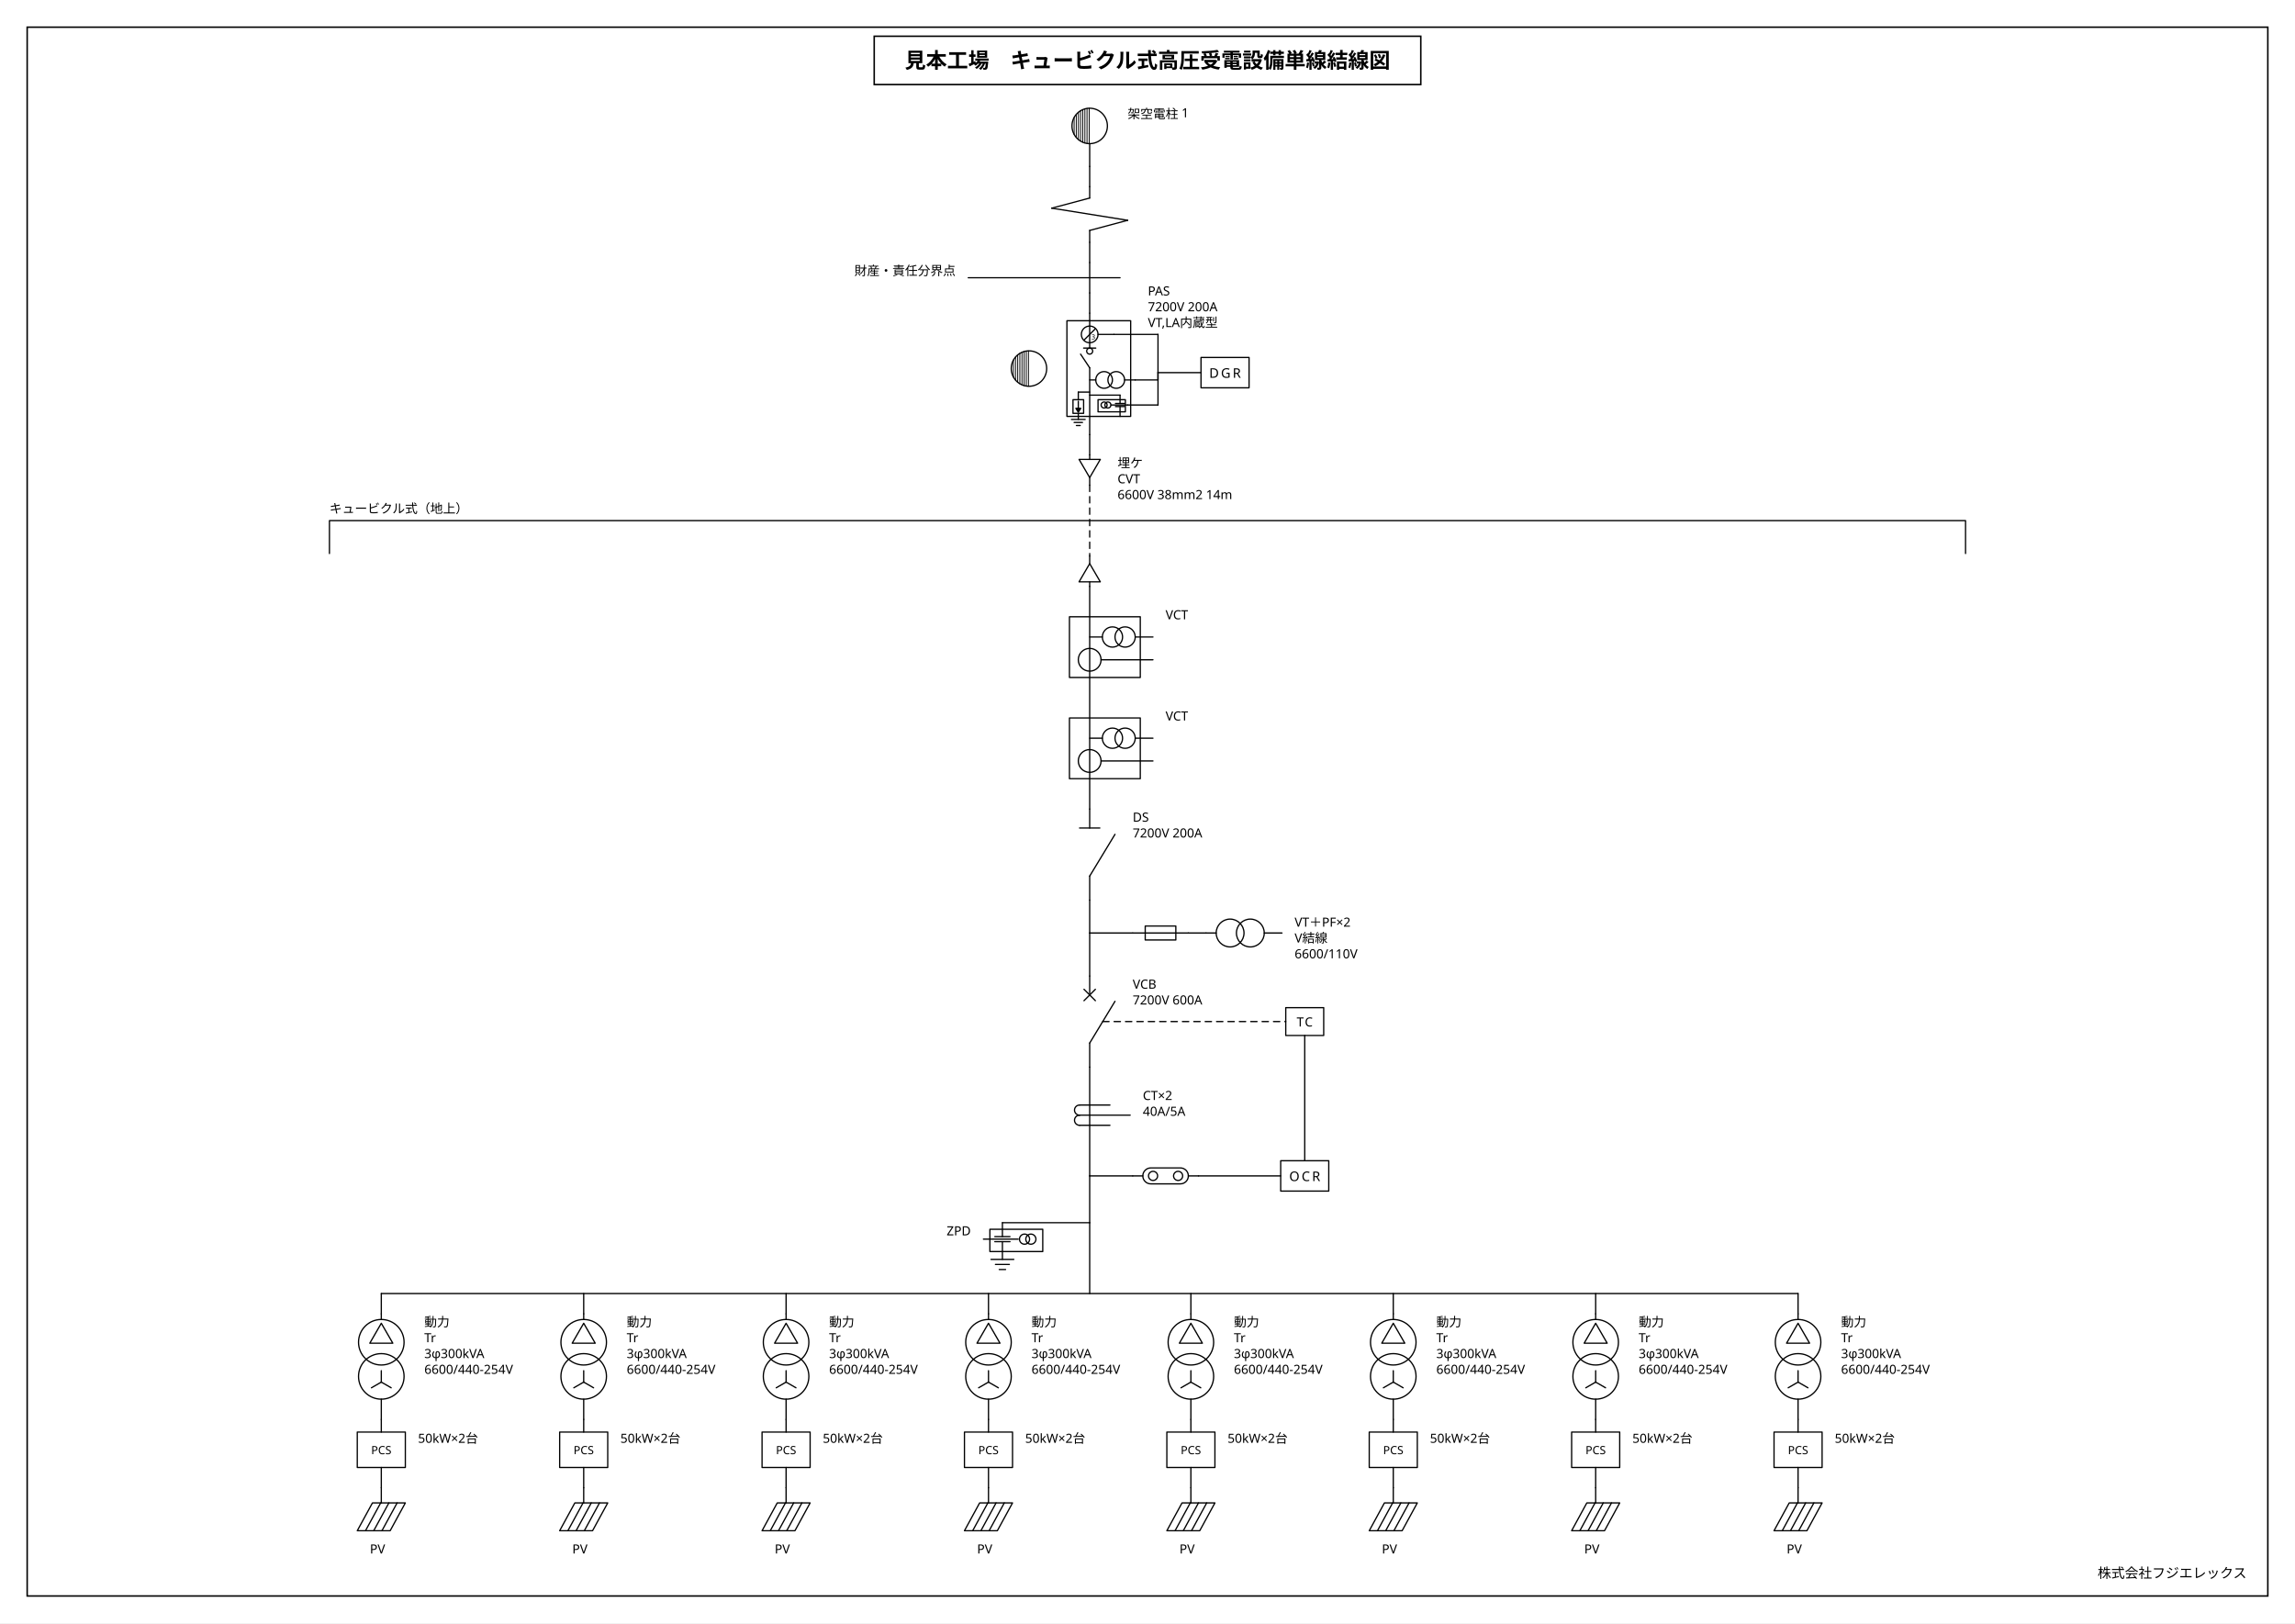
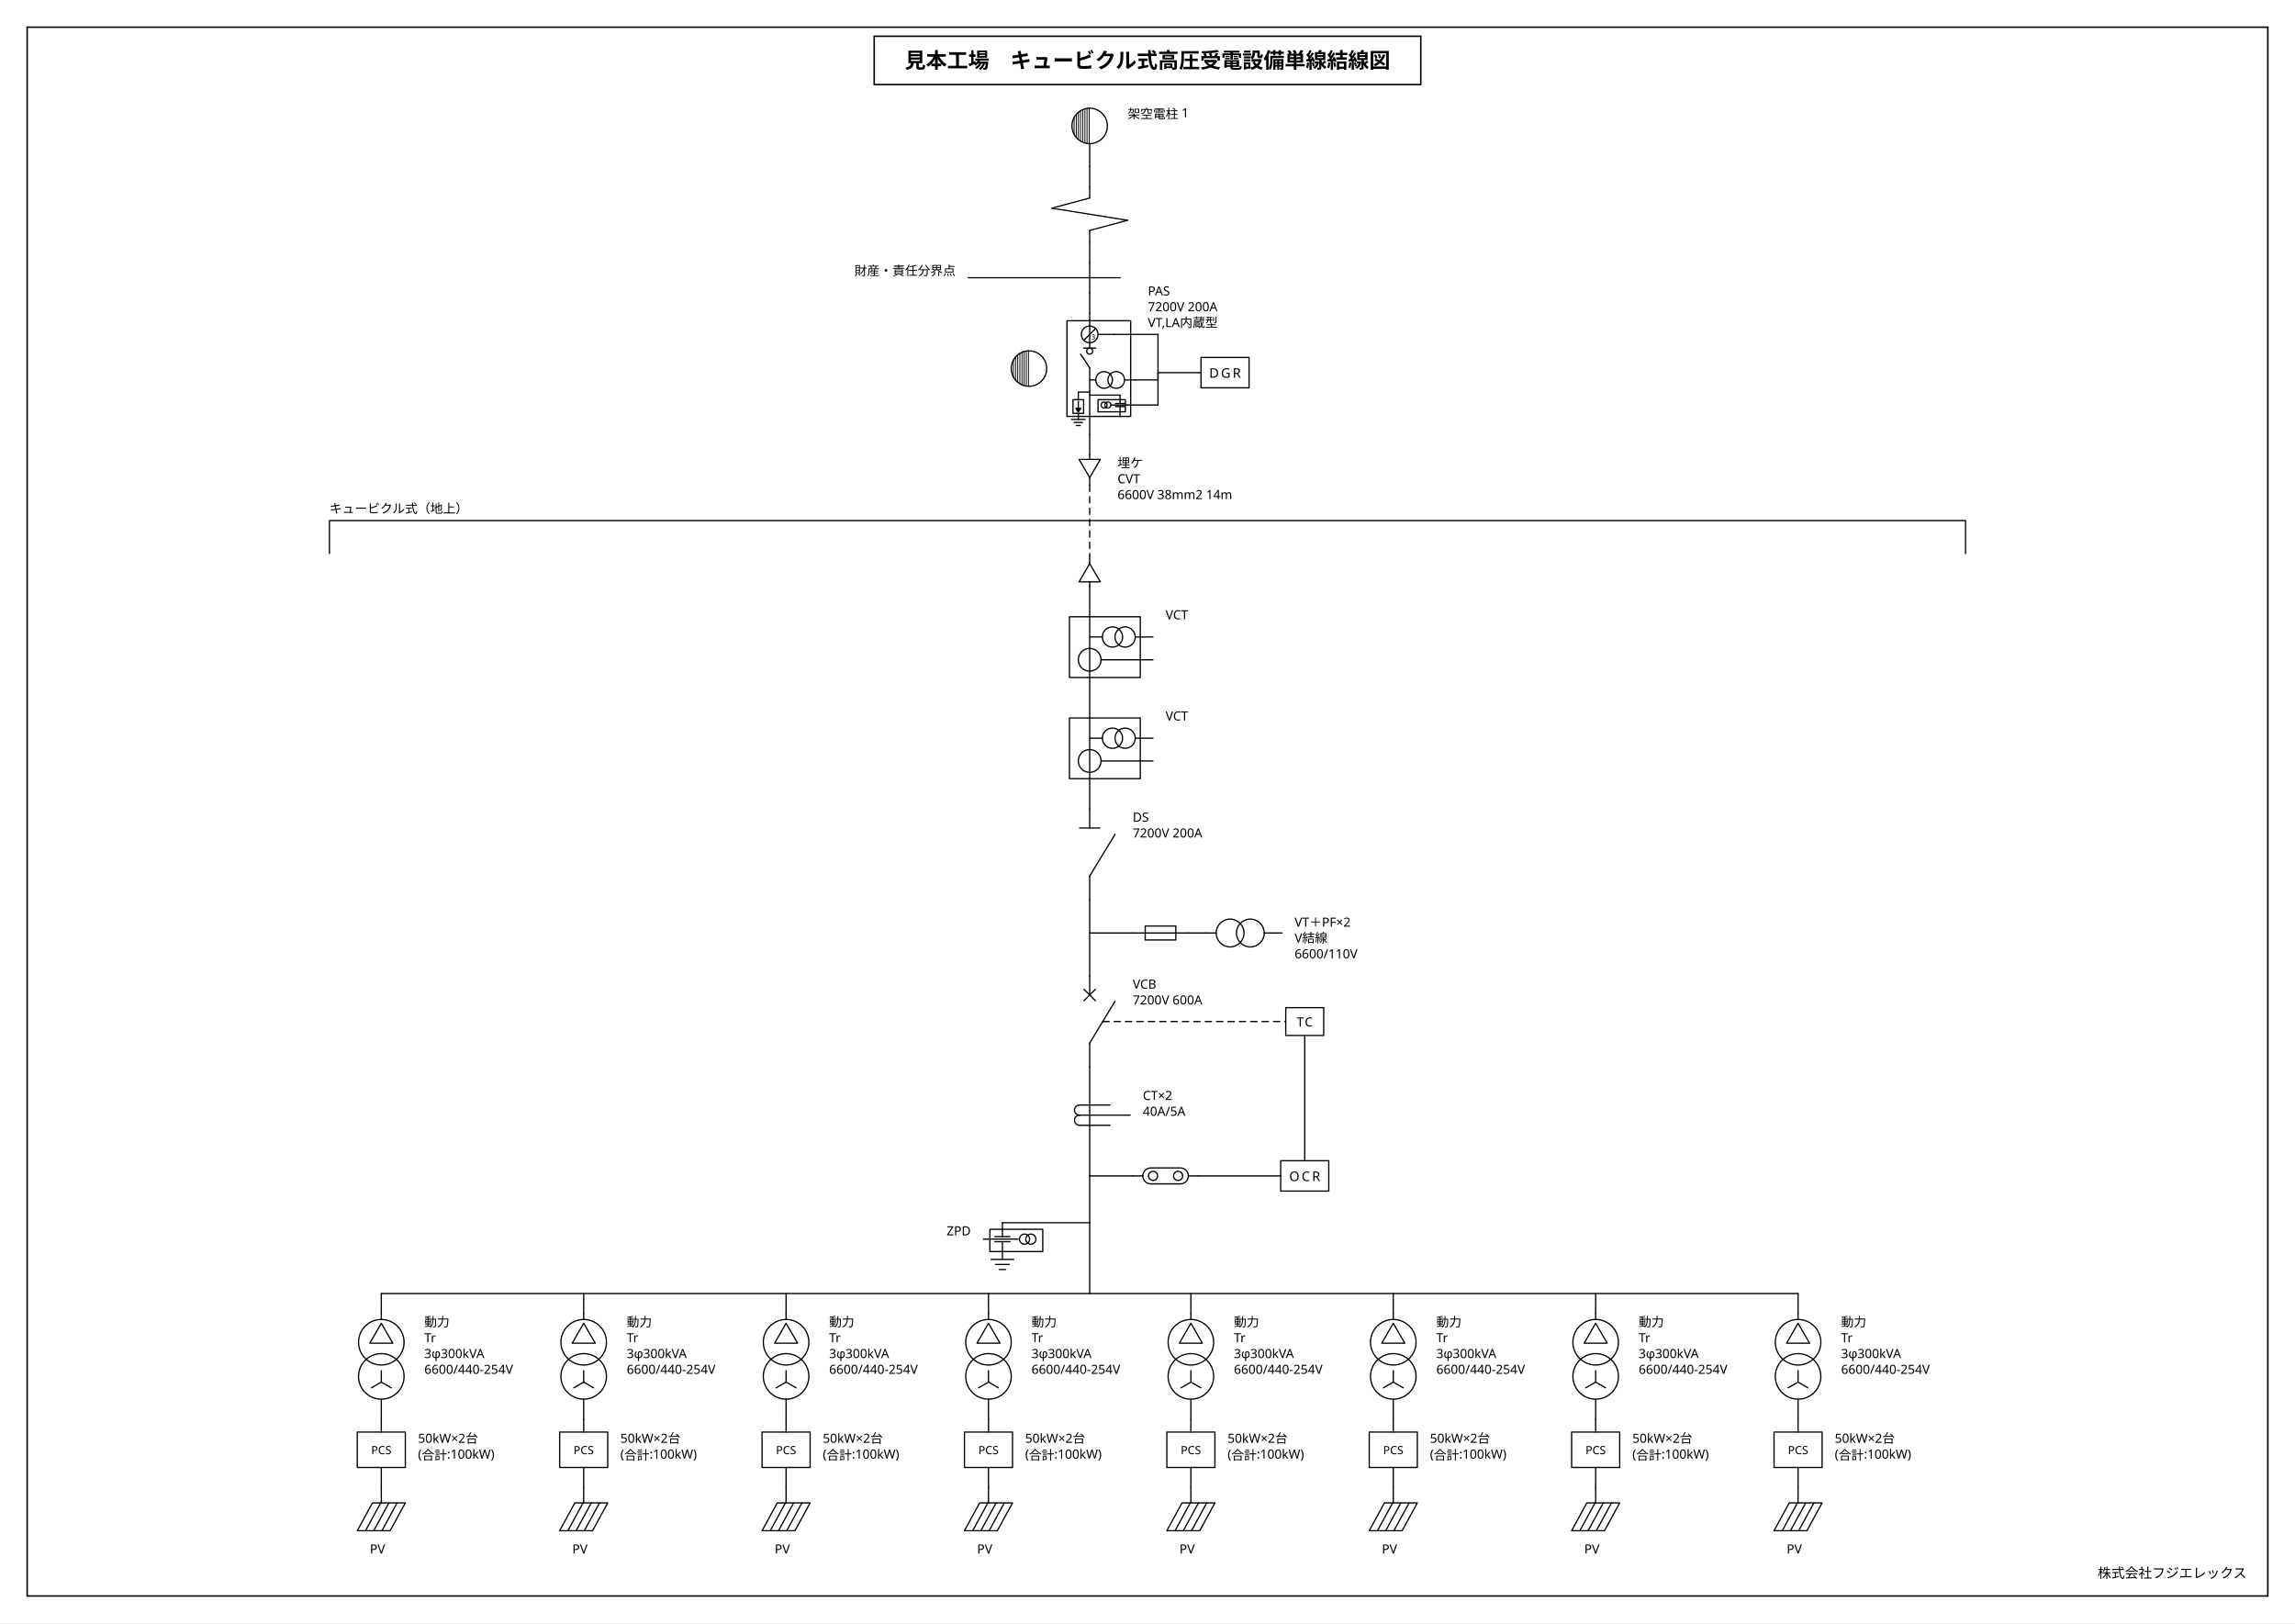
<svg xmlns="http://www.w3.org/2000/svg" viewBox="0 0 1520 1075" width="1520" height="1075">
  <rect x="0" y="0" width="1520" height="1075" fill="#fff" />
  <g stroke="#000" fill="none">
    <rect x="18" y="18" width="1484" height="1039" stroke-width="1" />
    <rect x="579" y="24" width="362" height="32" stroke-width="1" />
  </g>
  <text x="760" y="45" font-size="14" font-weight="700" text-anchor="middle" font-family="IPAGothic, 'IPAゴシック', 'Noto Sans JP', 'Hiragino Kaku Gothic ProN', 'Yu Gothic', sans-serif" fill="#000">見本工場　キュービクル式高圧受電設備単線結線図</text>
  <text x="1488" y="1045" font-size="9" text-anchor="end" font-family="IPAGothic, 'IPAゴシック', 'Noto Sans JP', 'Hiragino Kaku Gothic ProN', 'Yu Gothic', sans-serif" fill="#000">株式会社フジエレックス</text>
  <g transform="translate(721.71 70) scale(0.8378)">
    <g stroke="#000" fill="none" stroke-linecap="round" stroke-linejoin="round" color="#000">
      <path d="M -601 328 L 692.4 328 M -601 328 L -601 354 M 692.4 328 L 692.4 354" fill="none" stroke-width="1" />
      <text x="-601" y="322" font-size="10" font-family="IPAGothic, 'IPAゴシック', 'Noto Sans JP', 'Hiragino Kaku Gothic ProN', 'Yu Gothic', sans-serif" fill="currentColor" stroke="none">キュービクル式（地上）</text>
      <line x1="0" y1="48" x2="0" y2="64" stroke-width="1" />
      <line x1="0" y1="108" x2="0" y2="124" stroke-width="1" />
      <line x1="0" y1="148" x2="0" y2="164" stroke-width="1" />
      <line x1="0" y1="226.4" x2="-9" y2="226.4" stroke-width="1" />
      <line x1="0" y1="228.8" x2="24" y2="228.8" stroke-width="1" />
      <line x1="19.2" y1="180.8" x2="54" y2="180.8" stroke-width="1" />
      <line x1="54" y1="180.8" x2="54" y2="211" stroke-width="1" />
      <line x1="36" y1="216.8" x2="54" y2="216.8" stroke-width="1" />
      <line x1="54" y1="216.8" x2="54" y2="211" stroke-width="1" />
      <line x1="30" y1="236.6" x2="54" y2="236.6" stroke-width="1" />
      <line x1="54" y1="236.6" x2="54" y2="211" stroke-width="1" />
      <line x1="54" y1="211" x2="88" y2="211" stroke-width="1" />
      <line x1="0" y1="260" x2="0" y2="276" stroke-width="1" />
      <line x1="0" y1="300" x2="0" y2="356" stroke-width="1" stroke-dasharray="5 4" />
      <line x1="0" y1="628" x2="0" y2="654" stroke-width="1" />
      <line x1="0" y1="654" x2="34" y2="654" stroke-width="1" />
      <line x1="78" y1="654" x2="92" y2="654" stroke-width="1" />
      <line x1="0" y1="654" x2="0" y2="688" stroke-width="1" />
      <line x1="0" y1="846" x2="34" y2="846" stroke-width="1" />
      <line x1="86" y1="846" x2="151" y2="846" stroke-width="1" />
      <line x1="10.303" y1="724" x2="155" y2="724" stroke-width="1" stroke-dasharray="5 4" />
      <line x1="170" y1="735" x2="170" y2="834" stroke-width="1" />
      <line x1="0" y1="846" x2="0" y2="883" stroke-width="1" />
      <line x1="0" y1="883" x2="-69" y2="883" stroke-width="1" />
      <line x1="0" y1="883" x2="0" y2="939" stroke-width="1" />
      <line x1="-560" y1="939" x2="560" y2="939" stroke-width="1" />
      <line x1="-560" y1="939" x2="-560" y2="955" stroke-width="1" />
      <line x1="-400" y1="939" x2="-400" y2="955" stroke-width="1" />
      <line x1="-240" y1="939" x2="-240" y2="955" stroke-width="1" />
      <line x1="-80" y1="939" x2="-80" y2="955" stroke-width="1" />
      <line x1="80" y1="939" x2="80" y2="955" stroke-width="1" />
      <line x1="240" y1="939" x2="240" y2="955" stroke-width="1" />
      <line x1="400" y1="939" x2="400" y2="955" stroke-width="1" />
      <line x1="560" y1="939" x2="560" y2="955" stroke-width="1" />
      <line x1="-560" y1="1022.5" x2="-560" y2="1038.5" stroke-width="1" />
      <line x1="-560" y1="1076.5" x2="-560" y2="1092.5" stroke-width="1" />
      <line x1="-400" y1="1022.5" x2="-400" y2="1038.5" stroke-width="1" />
      <line x1="-400" y1="1076.5" x2="-400" y2="1092.5" stroke-width="1" />
      <line x1="-240" y1="1022.5" x2="-240" y2="1038.5" stroke-width="1" />
      <line x1="-240" y1="1076.5" x2="-240" y2="1092.5" stroke-width="1" />
      <line x1="-80" y1="1022.5" x2="-80" y2="1038.5" stroke-width="1" />
      <line x1="-80" y1="1076.5" x2="-80" y2="1092.5" stroke-width="1" />
      <line x1="80" y1="1022.5" x2="80" y2="1038.5" stroke-width="1" />
      <line x1="80" y1="1076.5" x2="80" y2="1092.5" stroke-width="1" />
      <line x1="240" y1="1022.5" x2="240" y2="1038.5" stroke-width="1" />
      <line x1="240" y1="1076.5" x2="240" y2="1092.5" stroke-width="1" />
      <line x1="400" y1="1022.5" x2="400" y2="1038.5" stroke-width="1" />
      <line x1="400" y1="1076.5" x2="400" y2="1092.5" stroke-width="1" />
      <line x1="560" y1="1022.5" x2="560" y2="1038.5" stroke-width="1" />
      <line x1="560" y1="1076.5" x2="560" y2="1092.5" stroke-width="1" />
      <line x1="0" y1="556" x2="0" y2="380" stroke-width="1" />
      <line x1="0" y1="846" x2="0" y2="760" stroke-width="1" />
      <g transform="translate(-16 0)">
        <circle cx="16" cy="16" r="14" fill="none" stroke-width="1" />
        <line x1="3.7" y1="9.313" x2="3.7" y2="22.687" stroke-width="0.7" />
        <line x1="5.4" y1="6.855" x2="5.4" y2="25.145" stroke-width="0.7" />
        <line x1="7.1" y1="5.193" x2="7.1" y2="26.807" stroke-width="0.7" />
        <line x1="8.8" y1="3.993" x2="8.8" y2="28.007" stroke-width="0.7" />
        <line x1="10.5" y1="3.126" x2="10.5" y2="28.874" stroke-width="0.7" />
        <line x1="12.2" y1="2.526" x2="12.2" y2="29.474" stroke-width="0.7" />
        <line x1="13.9" y1="2.158" x2="13.9" y2="29.842" stroke-width="0.7" />
        <line x1="15.6" y1="2.006" x2="15.6" y2="29.994" stroke-width="0.7" />
        <line x1="16" y1="30" x2="16" y2="48" stroke-width="1" />
      </g>
      <text x="30" y="10" font-size="10" text-anchor="start" font-family="IPAGothic, 'IPAゴシック', 'Noto Sans JP', 'Hiragino Kaku Gothic ProN', 'Yu Gothic', sans-serif" fill="currentColor" stroke="none">
        <tspan x="30" dy="0">架空電柱 1</tspan>
      </text>
      <g transform="translate(-30 64)">
        <line x1="30" y1="0" x2="30" y2="9" stroke-width="1" />
        <line x1="30" y1="9" x2="0" y2="17" stroke-width="1" />
        <line x1="0" y1="17" x2="60" y2="26.6" stroke-width="1" />
        <line x1="60" y1="26.6" x2="30" y2="34.6" stroke-width="1" />
        <line x1="30" y1="34.6" x2="30" y2="44" stroke-width="1" />
      </g>
      <g transform="translate(-96 124)">
        <line x1="96" y1="0" x2="96" y2="24" stroke-width="1" />
        <line x1="0" y1="12" x2="120" y2="12" stroke-width="1" />
      </g>
      <text x="-106" y="134" font-size="10" text-anchor="end" font-family="IPAGothic, 'IPAゴシック', 'Noto Sans JP', 'Hiragino Kaku Gothic ProN', 'Yu Gothic', sans-serif" fill="currentColor" stroke="none">
        <tspan x="-106" dy="0">財産・責任分界点</tspan>
      </text>
      <g transform="translate(-21.6 164)">
        <line x1="21.6" y1="0" x2="21.6" y2="6" stroke-width="1" />
        <rect x="3.6" y="6" width="50.4" height="75.6" fill="none" stroke-width="1" />
        <line x1="21.6" y1="6" x2="21.6" y2="27.6" stroke-width="1" />
        <line x1="16.8" y1="27.6" x2="26.4" y2="27.6" stroke-width="1" />
        <circle cx="21.6" cy="30" r="2.4" fill="none" stroke-width="1" />
        <line x1="21.6" y1="43.2" x2="14.4" y2="32.4" stroke-width="1" />
        <line x1="21.6" y1="43.2" x2="21.6" y2="96" stroke-width="1" />
      </g>
      <text x="46" y="150" font-size="10" text-anchor="start" font-family="IPAGothic, 'IPAゴシック', 'Noto Sans JP', 'Hiragino Kaku Gothic ProN', 'Yu Gothic', sans-serif" fill="currentColor" stroke="none">
        <tspan x="46" dy="0">PAS</tspan>
        <tspan x="46" dy="12.5">7200V 200A</tspan>
        <tspan x="46" dy="12.5">VT,LA内蔵型</tspan>
      </text>
      <g transform="translate(-64 191.8)">
        <circle cx="16" cy="16" r="14" fill="none" stroke-width="1" />
        <line x1="3.7" y1="9.313" x2="3.7" y2="22.687" stroke-width="0.7" />
        <line x1="5.4" y1="6.855" x2="5.4" y2="25.145" stroke-width="0.7" />
        <line x1="7.1" y1="5.193" x2="7.1" y2="26.807" stroke-width="0.7" />
        <line x1="8.8" y1="3.993" x2="8.8" y2="28.007" stroke-width="0.7" />
        <line x1="10.5" y1="3.126" x2="10.5" y2="28.874" stroke-width="0.7" />
        <line x1="12.2" y1="2.526" x2="12.2" y2="29.474" stroke-width="0.7" />
        <line x1="13.9" y1="2.158" x2="13.9" y2="29.842" stroke-width="0.7" />
        <line x1="15.6" y1="2.006" x2="15.6" y2="29.994" stroke-width="0.7" />
      </g>
      <g transform="translate(-6.6 174.2)">
        <circle cx="6.6" cy="6.6" r="6.6" fill="none" stroke-width="1" />
        <line x1="2.357" y1="10.843" x2="10.843" y2="2.357" stroke-width="1" />
        <text x="9.45" y="8.4" font-size="5.4" text-anchor="middle" dominant-baseline="central" font-family="IPAGothic, 'IPAゴシック', 'Noto Sans JP', 'Hiragino Kaku Gothic ProN', 'Yu Gothic', sans-serif" fill="currentColor" stroke="none">3</text>
        <line x1="13.2" y1="6.6" x2="25.8" y2="6.6" stroke-width="1" />
      </g>
      <g transform="translate(0 207.8)">
        <line x1="0" y1="9" x2="4.8" y2="9" stroke-width="1" />
        <circle cx="11.4" cy="9" r="6.6" fill="none" stroke-width="1" />
        <circle cx="21" cy="9" r="6.6" fill="none" stroke-width="1" />
        <line x1="27.6" y1="9" x2="36" y2="9" stroke-width="1" />
      </g>
      <g transform="translate(-21 226.4)">
        <line x1="12" y1="0" x2="12" y2="6" stroke-width="1" />
        <rect x="7.8" y="6" width="8.4" height="10.8" fill="none" stroke-width="1" />
        <line x1="12" y1="7.2" x2="12" y2="13.8" stroke-width="1" />
        <polygon points="10.08,12.828 12,15.9 13.92,12.828" fill="currentColor" stroke-width="1" />
        <line x1="12" y1="16.8" x2="12" y2="21.6" stroke-width="1" />
        <line x1="6.6" y1="21.6" x2="17.4" y2="21.6" stroke-width="1" />
        <line x1="8.7" y1="24" x2="15.3" y2="24" stroke-width="1" />
        <line x1="10.5" y1="26.4" x2="13.5" y2="26.4" stroke-width="1" />
      </g>
      <g transform="translate(6 228.8)">
        <line x1="18" y1="0" x2="18" y2="6.6" stroke-width="1" />
        <rect x="0.6" y="3.6" width="21.6" height="9.6" fill="none" stroke-width="1" />
        <line x1="14.4" y1="6.6" x2="21.6" y2="6.6" stroke-width="1" />
        <line x1="14.4" y1="9" x2="21.6" y2="9" stroke-width="1" />
        <line x1="18" y1="9" x2="18" y2="16.8" stroke-width="1" />
        <line x1="10.8" y1="7.8" x2="24" y2="7.8" stroke-width="1" />
        <circle cx="5.4" cy="7.8" r="2.4" fill="none" stroke-width="1" />
        <circle cx="8.4" cy="7.8" r="2.4" fill="none" stroke-width="1" />
      </g>
      <g transform="translate(88 199)">
        <rect x="0" y="0" width="38" height="24" fill="none" stroke-width="1" />
        <text x="19" y="12" font-size="10.5" text-anchor="middle" dominant-baseline="central" font-family="IPAGothic, 'IPAゴシック', 'Noto Sans JP', 'Hiragino Kaku Gothic ProN', 'Yu Gothic', sans-serif" letter-spacing="1.6" fill="currentColor" stroke="none">DGR</text>
      </g>
      <g transform="translate(-12 276)">
        <line x1="12" y1="0" x2="12" y2="3.6" stroke-width="1" />
        <polygon points="3.6,3.6 20.4,3.6 12,18" fill="none" stroke-width="1" />
        <line x1="12" y1="18" x2="12" y2="24" stroke-width="1" />
      </g>
      <text x="22" y="286" font-size="10" text-anchor="start" font-family="IPAGothic, 'IPAゴシック', 'Noto Sans JP', 'Hiragino Kaku Gothic ProN', 'Yu Gothic', sans-serif" fill="currentColor" stroke="none">
        <tspan x="22" dy="0">埋ケ</tspan>
        <tspan x="22" dy="12.5">CVT</tspan>
        <tspan x="22" dy="12.5">6600V 38mm2 14m</tspan>
      </text>
      <g transform="translate(-12 356) rotate(180 12 12)">
        <line x1="12" y1="0" x2="12" y2="3.6" stroke-width="1" />
        <polygon points="3.6,3.6 20.4,3.6 12,18" fill="none" stroke-width="1" />
        <line x1="12" y1="18" x2="12" y2="24" stroke-width="1" />
      </g>
      <g transform="translate(-16 404)">
        <rect x="0" y="0" width="56" height="48" fill="none" stroke-width="1" />
        <line x1="16" y1="16" x2="26" y2="16" stroke-width="1" />
        <circle cx="34" cy="16" r="8" fill="none" stroke-width="1" />
        <circle cx="44" cy="16" r="8" fill="none" stroke-width="1" />
        <line x1="52" y1="16" x2="66" y2="16" stroke-width="1" />
        <circle cx="16" cy="34" r="9" fill="none" stroke-width="1" />
        <line x1="25" y1="34" x2="66" y2="34" stroke-width="1" />
      </g>
      <text x="60" y="406" font-size="10" text-anchor="start" font-family="IPAGothic, 'IPAゴシック', 'Noto Sans JP', 'Hiragino Kaku Gothic ProN', 'Yu Gothic', sans-serif" fill="currentColor" stroke="none">
        <tspan x="60" dy="0">VCT</tspan>
      </text>
      <g transform="translate(-16 484)">
        <rect x="0" y="0" width="56" height="48" fill="none" stroke-width="1" />
        <line x1="16" y1="16" x2="26" y2="16" stroke-width="1" />
        <circle cx="34" cy="16" r="8" fill="none" stroke-width="1" />
        <circle cx="44" cy="16" r="8" fill="none" stroke-width="1" />
        <line x1="52" y1="16" x2="66" y2="16" stroke-width="1" />
        <circle cx="16" cy="34" r="9" fill="none" stroke-width="1" />
        <line x1="25" y1="34" x2="66" y2="34" stroke-width="1" />
      </g>
      <text x="60" y="486" font-size="10" text-anchor="start" font-family="IPAGothic, 'IPAゴシック', 'Noto Sans JP', 'Hiragino Kaku Gothic ProN', 'Yu Gothic', sans-serif" fill="currentColor" stroke="none">
        <tspan x="60" dy="0">VCT</tspan>
      </text>
      <g transform="translate(-24 556)">
        <line x1="24" y1="0" x2="24" y2="15" stroke-width="1" />
        <line x1="16" y1="15" x2="32" y2="15" stroke-width="1" />
        <line x1="24" y1="53" x2="44" y2="20" stroke-width="1" />
        <line x1="24" y1="53" x2="24" y2="72" stroke-width="1" />
      </g>
      <text x="34" y="566" font-size="10" text-anchor="start" font-family="IPAGothic, 'IPAゴシック', 'Noto Sans JP', 'Hiragino Kaku Gothic ProN', 'Yu Gothic', sans-serif" fill="currentColor" stroke="none">
        <tspan x="34" dy="0">DS</tspan>
        <tspan x="34" dy="12.5">7200V 200A</tspan>
      </text>
      <g transform="translate(36 632) rotate(-90 20 22)">
        <line x1="20" y1="0" x2="20" y2="44" stroke-width="1" />
        <rect x="14.5" y="9.9" width="11" height="24.2" fill="none" stroke-width="1" />
      </g>
      <g transform="translate(92 639)">
        <line x1="0" y1="15" x2="8" y2="15" stroke-width="1" />
        <circle cx="19" cy="15" r="11" fill="none" stroke-width="1" />
        <circle cx="35" cy="15" r="11" fill="none" stroke-width="1" />
        <line x1="46" y1="15" x2="60" y2="15" stroke-width="1" />
      </g>
      <text x="162" y="649" font-size="10" text-anchor="start" font-family="IPAGothic, 'IPAゴシック', 'Noto Sans JP', 'Hiragino Kaku Gothic ProN', 'Yu Gothic', sans-serif" fill="currentColor" stroke="none">
        <tspan x="162" dy="0">VT＋PF×2</tspan>
        <tspan x="162" dy="12.5">V結線</tspan>
        <tspan x="162" dy="12.5">6600/110V</tspan>
      </text>
      <g transform="translate(-24 688)">
        <line x1="24" y1="0" x2="24" y2="15" stroke-width="1" />
        <line x1="19.5" y1="10.5" x2="28.5" y2="19.5" stroke-width="1" />
        <line x1="28.5" y1="10.5" x2="19.5" y2="19.5" stroke-width="1" />
        <line x1="24" y1="53" x2="44" y2="20" stroke-width="1" />
        <line x1="24" y1="53" x2="24" y2="72" stroke-width="1" />
      </g>
      <text x="34" y="698" font-size="10" text-anchor="start" font-family="IPAGothic, 'IPAゴシック', 'Noto Sans JP', 'Hiragino Kaku Gothic ProN', 'Yu Gothic', sans-serif" fill="currentColor" stroke="none">
        <tspan x="34" dy="0">VCB</tspan>
        <tspan x="34" dy="12.5">7200V 600A</tspan>
      </text>
      <g transform="translate(-12 790)">
        <line x1="4" y1="0" x2="28" y2="0" stroke-width="1" />
        <line x1="4" y1="16" x2="28" y2="16" stroke-width="1" />
        <line x1="4" y1="8" x2="44" y2="8" stroke-width="1" />
        <path d="M 4 0 A 4 4 0 0 0 4 8" fill="none" stroke-width="1" />
        <path d="M 4 8 A 4 4 0 0 0 4 16" fill="none" stroke-width="1" />
      </g>
      <text x="42" y="786" font-size="10" text-anchor="start" font-family="IPAGothic, 'IPAゴシック', 'Noto Sans JP', 'Hiragino Kaku Gothic ProN', 'Yu Gothic', sans-serif" fill="currentColor" stroke="none">
        <tspan x="42" dy="0">CT×2</tspan>
        <tspan x="42" dy="12.5">40A/5A</tspan>
      </text>
      <g transform="translate(34 835)">
        <line x1="0" y1="11" x2="8" y2="11" stroke-width="1" />
        <rect x="8" y="4.7" width="36" height="12.6" rx="6.3" fill="none" stroke-width="1" />
        <circle cx="16.1" cy="11" r="3.6" fill="none" stroke-width="1" />
        <circle cx="35.9" cy="11" r="3.6" fill="none" stroke-width="1" />
        <line x1="44" y1="11" x2="52" y2="11" stroke-width="1" />
      </g>
      <g transform="translate(151 834)">
        <rect x="0" y="0" width="38" height="24" fill="none" stroke-width="1" />
        <text x="19" y="12" font-size="10.5" text-anchor="middle" dominant-baseline="central" font-family="IPAGothic, 'IPAゴシック', 'Noto Sans JP', 'Hiragino Kaku Gothic ProN', 'Yu Gothic', sans-serif" letter-spacing="1.6" fill="currentColor" stroke="none">OCR</text>
      </g>
      <g transform="translate(155 713)">
        <rect x="0" y="0" width="30" height="22" fill="none" stroke-width="1" />
        <text x="15" y="11" font-size="10" text-anchor="middle" dominant-baseline="central" font-family="IPAGothic, 'IPAゴシック', 'Noto Sans JP', 'Hiragino Kaku Gothic ProN', 'Yu Gothic', sans-serif" letter-spacing="1" fill="currentColor" stroke="none">TC</text>
      </g>
      <g transform="translate(-84 883)">
        <line x1="15" y1="0" x2="15" y2="11" stroke-width="1" />
        <rect x="5.1" y="5.2" width="41.8" height="17.6" fill="none" stroke-width="1" />
        <line x1="9" y1="11" x2="21" y2="11" stroke-width="1" />
        <line x1="9" y1="15" x2="21" y2="15" stroke-width="1" />
        <line x1="15" y1="15" x2="15" y2="29" stroke-width="1" />
        <line x1="6" y1="29" x2="24" y2="29" stroke-width="1" />
        <line x1="9.5" y1="33" x2="20.5" y2="33" stroke-width="1" />
        <line x1="12.5" y1="37" x2="17.5" y2="37" stroke-width="1" />
        <line x1="0" y1="13" x2="27.5" y2="13" stroke-width="1" />
        <circle cx="32.5" cy="13" r="4" fill="none" stroke-width="1" />
        <circle cx="37.5" cy="13" r="4" fill="none" stroke-width="1" />
      </g>
      <text x="-94" y="893" font-size="10" text-anchor="end" font-family="IPAGothic, 'IPAゴシック', 'Noto Sans JP', 'Hiragino Kaku Gothic ProN', 'Yu Gothic', sans-serif" fill="currentColor" stroke="none">
        <tspan x="-94" dy="0">ZPD</tspan>
      </text>
      <g transform="translate(-584 955)">
        <line x1="24" y1="0" x2="24" y2="4.5" stroke-width="1" />
        <circle cx="24" cy="22.5" r="18" fill="none" stroke-width="1" />
        <circle cx="24" cy="49.5" r="18" fill="none" stroke-width="1" />
        <polygon points="24,7.5 33.093,23.25 14.907,23.25" fill="none" stroke-width="1" />
        <line x1="24" y1="54" x2="24" y2="45" stroke-width="1" />
        <line x1="24" y1="54" x2="31.794" y2="58.5" stroke-width="1" />
        <line x1="24" y1="54" x2="16.206" y2="58.5" stroke-width="1" />
      </g>
      <text x="-526" y="965" font-size="10" text-anchor="start" font-family="IPAGothic, 'IPAゴシック', 'Noto Sans JP', 'Hiragino Kaku Gothic ProN', 'Yu Gothic', sans-serif" fill="currentColor" stroke="none">
        <tspan x="-526" dy="0">動力</tspan>
        <tspan x="-526" dy="12.5">Tr</tspan>
        <tspan x="-526" dy="12.5">3φ300kVA</tspan>
        <tspan x="-526" dy="12.5">6600/440-254V</tspan>
      </text>
      <g transform="translate(-424 955)">
        <line x1="24" y1="0" x2="24" y2="4.5" stroke-width="1" />
        <circle cx="24" cy="22.5" r="18" fill="none" stroke-width="1" />
        <circle cx="24" cy="49.5" r="18" fill="none" stroke-width="1" />
        <polygon points="24,7.5 33.093,23.25 14.907,23.25" fill="none" stroke-width="1" />
        <line x1="24" y1="54" x2="24" y2="45" stroke-width="1" />
        <line x1="24" y1="54" x2="31.794" y2="58.5" stroke-width="1" />
        <line x1="24" y1="54" x2="16.206" y2="58.5" stroke-width="1" />
      </g>
      <text x="-366" y="965" font-size="10" text-anchor="start" font-family="IPAGothic, 'IPAゴシック', 'Noto Sans JP', 'Hiragino Kaku Gothic ProN', 'Yu Gothic', sans-serif" fill="currentColor" stroke="none">
        <tspan x="-366" dy="0">動力</tspan>
        <tspan x="-366" dy="12.5">Tr</tspan>
        <tspan x="-366" dy="12.5">3φ300kVA</tspan>
        <tspan x="-366" dy="12.5">6600/440-254V</tspan>
      </text>
      <g transform="translate(-264 955)">
        <line x1="24" y1="0" x2="24" y2="4.5" stroke-width="1" />
        <circle cx="24" cy="22.5" r="18" fill="none" stroke-width="1" />
        <circle cx="24" cy="49.5" r="18" fill="none" stroke-width="1" />
        <polygon points="24,7.5 33.093,23.25 14.907,23.25" fill="none" stroke-width="1" />
        <line x1="24" y1="54" x2="24" y2="45" stroke-width="1" />
        <line x1="24" y1="54" x2="31.794" y2="58.5" stroke-width="1" />
        <line x1="24" y1="54" x2="16.206" y2="58.5" stroke-width="1" />
      </g>
      <text x="-206" y="965" font-size="10" text-anchor="start" font-family="IPAGothic, 'IPAゴシック', 'Noto Sans JP', 'Hiragino Kaku Gothic ProN', 'Yu Gothic', sans-serif" fill="currentColor" stroke="none">
        <tspan x="-206" dy="0">動力</tspan>
        <tspan x="-206" dy="12.5">Tr</tspan>
        <tspan x="-206" dy="12.5">3φ300kVA</tspan>
        <tspan x="-206" dy="12.5">6600/440-254V</tspan>
      </text>
      <g transform="translate(-104 955)">
        <line x1="24" y1="0" x2="24" y2="4.5" stroke-width="1" />
        <circle cx="24" cy="22.5" r="18" fill="none" stroke-width="1" />
        <circle cx="24" cy="49.5" r="18" fill="none" stroke-width="1" />
        <polygon points="24,7.5 33.093,23.25 14.907,23.25" fill="none" stroke-width="1" />
        <line x1="24" y1="54" x2="24" y2="45" stroke-width="1" />
        <line x1="24" y1="54" x2="31.794" y2="58.5" stroke-width="1" />
        <line x1="24" y1="54" x2="16.206" y2="58.5" stroke-width="1" />
      </g>
      <text x="-46" y="965" font-size="10" text-anchor="start" font-family="IPAGothic, 'IPAゴシック', 'Noto Sans JP', 'Hiragino Kaku Gothic ProN', 'Yu Gothic', sans-serif" fill="currentColor" stroke="none">
        <tspan x="-46" dy="0">動力</tspan>
        <tspan x="-46" dy="12.5">Tr</tspan>
        <tspan x="-46" dy="12.5">3φ300kVA</tspan>
        <tspan x="-46" dy="12.5">6600/440-254V</tspan>
      </text>
      <g transform="translate(56 955)">
        <line x1="24" y1="0" x2="24" y2="4.5" stroke-width="1" />
        <circle cx="24" cy="22.5" r="18" fill="none" stroke-width="1" />
        <circle cx="24" cy="49.5" r="18" fill="none" stroke-width="1" />
        <polygon points="24,7.5 33.093,23.25 14.907,23.25" fill="none" stroke-width="1" />
        <line x1="24" y1="54" x2="24" y2="45" stroke-width="1" />
        <line x1="24" y1="54" x2="31.794" y2="58.5" stroke-width="1" />
        <line x1="24" y1="54" x2="16.206" y2="58.5" stroke-width="1" />
      </g>
      <text x="114" y="965" font-size="10" text-anchor="start" font-family="IPAGothic, 'IPAゴシック', 'Noto Sans JP', 'Hiragino Kaku Gothic ProN', 'Yu Gothic', sans-serif" fill="currentColor" stroke="none">
        <tspan x="114" dy="0">動力</tspan>
        <tspan x="114" dy="12.5">Tr</tspan>
        <tspan x="114" dy="12.5">3φ300kVA</tspan>
        <tspan x="114" dy="12.5">6600/440-254V</tspan>
      </text>
      <g transform="translate(216 955)">
        <line x1="24" y1="0" x2="24" y2="4.5" stroke-width="1" />
        <circle cx="24" cy="22.5" r="18" fill="none" stroke-width="1" />
        <circle cx="24" cy="49.5" r="18" fill="none" stroke-width="1" />
        <polygon points="24,7.5 33.093,23.25 14.907,23.25" fill="none" stroke-width="1" />
        <line x1="24" y1="54" x2="24" y2="45" stroke-width="1" />
        <line x1="24" y1="54" x2="31.794" y2="58.5" stroke-width="1" />
        <line x1="24" y1="54" x2="16.206" y2="58.5" stroke-width="1" />
      </g>
      <text x="274" y="965" font-size="10" text-anchor="start" font-family="IPAGothic, 'IPAゴシック', 'Noto Sans JP', 'Hiragino Kaku Gothic ProN', 'Yu Gothic', sans-serif" fill="currentColor" stroke="none">
        <tspan x="274" dy="0">動力</tspan>
        <tspan x="274" dy="12.5">Tr</tspan>
        <tspan x="274" dy="12.5">3φ300kVA</tspan>
        <tspan x="274" dy="12.5">6600/440-254V</tspan>
      </text>
      <g transform="translate(376 955)">
        <line x1="24" y1="0" x2="24" y2="4.5" stroke-width="1" />
        <circle cx="24" cy="22.5" r="18" fill="none" stroke-width="1" />
        <circle cx="24" cy="49.5" r="18" fill="none" stroke-width="1" />
        <polygon points="24,7.5 33.093,23.25 14.907,23.25" fill="none" stroke-width="1" />
        <line x1="24" y1="54" x2="24" y2="45" stroke-width="1" />
        <line x1="24" y1="54" x2="31.794" y2="58.5" stroke-width="1" />
        <line x1="24" y1="54" x2="16.206" y2="58.5" stroke-width="1" />
      </g>
      <text x="434" y="965" font-size="10" text-anchor="start" font-family="IPAGothic, 'IPAゴシック', 'Noto Sans JP', 'Hiragino Kaku Gothic ProN', 'Yu Gothic', sans-serif" fill="currentColor" stroke="none">
        <tspan x="434" dy="0">動力</tspan>
        <tspan x="434" dy="12.5">Tr</tspan>
        <tspan x="434" dy="12.5">3φ300kVA</tspan>
        <tspan x="434" dy="12.5">6600/440-254V</tspan>
      </text>
      <g transform="translate(536 955)">
        <line x1="24" y1="0" x2="24" y2="4.5" stroke-width="1" />
        <circle cx="24" cy="22.5" r="18" fill="none" stroke-width="1" />
        <circle cx="24" cy="49.5" r="18" fill="none" stroke-width="1" />
        <polygon points="24,7.5 33.093,23.25 14.907,23.25" fill="none" stroke-width="1" />
        <line x1="24" y1="54" x2="24" y2="45" stroke-width="1" />
        <line x1="24" y1="54" x2="31.794" y2="58.5" stroke-width="1" />
        <line x1="24" y1="54" x2="16.206" y2="58.5" stroke-width="1" />
      </g>
      <text x="594" y="965" font-size="10" text-anchor="start" font-family="IPAGothic, 'IPAゴシック', 'Noto Sans JP', 'Hiragino Kaku Gothic ProN', 'Yu Gothic', sans-serif" fill="currentColor" stroke="none">
        <tspan x="594" dy="0">動力</tspan>
        <tspan x="594" dy="12.5">Tr</tspan>
        <tspan x="594" dy="12.5">3φ300kVA</tspan>
        <tspan x="594" dy="12.5">6600/440-254V</tspan>
      </text>
      <g transform="translate(-588 1038.5)">
        <line x1="28" y1="0" x2="28" y2="10" stroke-width="1" />
        <rect x="9" y="10" width="38" height="28" fill="none" stroke-width="1" />
        <text x="28" y="24" font-size="9" text-anchor="middle" dominant-baseline="central" font-family="IPAGothic, 'IPAゴシック', 'Noto Sans JP', 'Hiragino Kaku Gothic ProN', 'Yu Gothic', sans-serif" fill="currentColor" stroke="none">PCS</text>
      </g>
      <text x="-531" y="1057" font-size="10" text-anchor="start" font-family="IPAGothic, 'IPAゴシック', 'Noto Sans JP', 'Hiragino Kaku Gothic ProN', 'Yu Gothic', sans-serif" fill="currentColor" stroke="none">
        <tspan x="-531" dy="0">50kW×2台</tspan>
+         <tspan x="-531" dy="12.5">(合計:100kW)</tspan>
      </text>
      <g transform="translate(-589 1092.5)">
        <line x1="29" y1="0" x2="29" y2="12" stroke-width="1" />
        <polygon points="10,34 22,12 48,12 36,34" fill="none" stroke-width="1" />
        <line x1="16.5" y1="34" x2="28.5" y2="12" stroke-width="1" />
        <line x1="23" y1="34" x2="35" y2="12" stroke-width="1" />
        <line x1="29.5" y1="34" x2="41.5" y2="12" stroke-width="1" />
      </g>
      <text x="-563" y="1144.5" font-size="10" text-anchor="middle" font-family="IPAGothic, 'IPAゴシック', 'Noto Sans JP', 'Hiragino Kaku Gothic ProN', 'Yu Gothic', sans-serif" fill="currentColor" stroke="none">
        <tspan x="-563" dy="0">PV</tspan>
      </text>
      <g transform="translate(-428 1038.5)">
        <line x1="28" y1="0" x2="28" y2="10" stroke-width="1" />
        <rect x="9" y="10" width="38" height="28" fill="none" stroke-width="1" />
        <text x="28" y="24" font-size="9" text-anchor="middle" dominant-baseline="central" font-family="IPAGothic, 'IPAゴシック', 'Noto Sans JP', 'Hiragino Kaku Gothic ProN', 'Yu Gothic', sans-serif" fill="currentColor" stroke="none">PCS</text>
      </g>
      <text x="-371" y="1057" font-size="10" text-anchor="start" font-family="IPAGothic, 'IPAゴシック', 'Noto Sans JP', 'Hiragino Kaku Gothic ProN', 'Yu Gothic', sans-serif" fill="currentColor" stroke="none">
        <tspan x="-371" dy="0">50kW×2台</tspan>
+         <tspan x="-371" dy="12.5">(合計:100kW)</tspan>
      </text>
      <g transform="translate(-429 1092.5)">
        <line x1="29" y1="0" x2="29" y2="12" stroke-width="1" />
        <polygon points="10,34 22,12 48,12 36,34" fill="none" stroke-width="1" />
        <line x1="16.5" y1="34" x2="28.5" y2="12" stroke-width="1" />
        <line x1="23" y1="34" x2="35" y2="12" stroke-width="1" />
        <line x1="29.5" y1="34" x2="41.5" y2="12" stroke-width="1" />
      </g>
      <text x="-403" y="1144.5" font-size="10" text-anchor="middle" font-family="IPAGothic, 'IPAゴシック', 'Noto Sans JP', 'Hiragino Kaku Gothic ProN', 'Yu Gothic', sans-serif" fill="currentColor" stroke="none">
        <tspan x="-403" dy="0">PV</tspan>
      </text>
      <g transform="translate(-268 1038.5)">
        <line x1="28" y1="0" x2="28" y2="10" stroke-width="1" />
        <rect x="9" y="10" width="38" height="28" fill="none" stroke-width="1" />
        <text x="28" y="24" font-size="9" text-anchor="middle" dominant-baseline="central" font-family="IPAGothic, 'IPAゴシック', 'Noto Sans JP', 'Hiragino Kaku Gothic ProN', 'Yu Gothic', sans-serif" fill="currentColor" stroke="none">PCS</text>
      </g>
      <text x="-211" y="1057" font-size="10" text-anchor="start" font-family="IPAGothic, 'IPAゴシック', 'Noto Sans JP', 'Hiragino Kaku Gothic ProN', 'Yu Gothic', sans-serif" fill="currentColor" stroke="none">
        <tspan x="-211" dy="0">50kW×2台</tspan>
+         <tspan x="-211" dy="12.5">(合計:100kW)</tspan>
      </text>
      <g transform="translate(-269 1092.5)">
        <line x1="29" y1="0" x2="29" y2="12" stroke-width="1" />
        <polygon points="10,34 22,12 48,12 36,34" fill="none" stroke-width="1" />
        <line x1="16.5" y1="34" x2="28.5" y2="12" stroke-width="1" />
        <line x1="23" y1="34" x2="35" y2="12" stroke-width="1" />
        <line x1="29.5" y1="34" x2="41.5" y2="12" stroke-width="1" />
      </g>
      <text x="-243" y="1144.5" font-size="10" text-anchor="middle" font-family="IPAGothic, 'IPAゴシック', 'Noto Sans JP', 'Hiragino Kaku Gothic ProN', 'Yu Gothic', sans-serif" fill="currentColor" stroke="none">
        <tspan x="-243" dy="0">PV</tspan>
      </text>
      <g transform="translate(-108 1038.5)">
        <line x1="28" y1="0" x2="28" y2="10" stroke-width="1" />
        <rect x="9" y="10" width="38" height="28" fill="none" stroke-width="1" />
        <text x="28" y="24" font-size="9" text-anchor="middle" dominant-baseline="central" font-family="IPAGothic, 'IPAゴシック', 'Noto Sans JP', 'Hiragino Kaku Gothic ProN', 'Yu Gothic', sans-serif" fill="currentColor" stroke="none">PCS</text>
      </g>
      <text x="-51" y="1057" font-size="10" text-anchor="start" font-family="IPAGothic, 'IPAゴシック', 'Noto Sans JP', 'Hiragino Kaku Gothic ProN', 'Yu Gothic', sans-serif" fill="currentColor" stroke="none">
        <tspan x="-51" dy="0">50kW×2台</tspan>
+         <tspan x="-51" dy="12.5">(合計:100kW)</tspan>
      </text>
      <g transform="translate(-109 1092.5)">
        <line x1="29" y1="0" x2="29" y2="12" stroke-width="1" />
        <polygon points="10,34 22,12 48,12 36,34" fill="none" stroke-width="1" />
        <line x1="16.5" y1="34" x2="28.5" y2="12" stroke-width="1" />
        <line x1="23" y1="34" x2="35" y2="12" stroke-width="1" />
        <line x1="29.5" y1="34" x2="41.5" y2="12" stroke-width="1" />
      </g>
      <text x="-83" y="1144.5" font-size="10" text-anchor="middle" font-family="IPAGothic, 'IPAゴシック', 'Noto Sans JP', 'Hiragino Kaku Gothic ProN', 'Yu Gothic', sans-serif" fill="currentColor" stroke="none">
        <tspan x="-83" dy="0">PV</tspan>
      </text>
      <g transform="translate(52 1038.5)">
        <line x1="28" y1="0" x2="28" y2="10" stroke-width="1" />
        <rect x="9" y="10" width="38" height="28" fill="none" stroke-width="1" />
        <text x="28" y="24" font-size="9" text-anchor="middle" dominant-baseline="central" font-family="IPAGothic, 'IPAゴシック', 'Noto Sans JP', 'Hiragino Kaku Gothic ProN', 'Yu Gothic', sans-serif" fill="currentColor" stroke="none">PCS</text>
      </g>
      <text x="109" y="1057" font-size="10" text-anchor="start" font-family="IPAGothic, 'IPAゴシック', 'Noto Sans JP', 'Hiragino Kaku Gothic ProN', 'Yu Gothic', sans-serif" fill="currentColor" stroke="none">
        <tspan x="109" dy="0">50kW×2台</tspan>
+         <tspan x="109" dy="12.5">(合計:100kW)</tspan>
      </text>
      <g transform="translate(51 1092.5)">
        <line x1="29" y1="0" x2="29" y2="12" stroke-width="1" />
        <polygon points="10,34 22,12 48,12 36,34" fill="none" stroke-width="1" />
        <line x1="16.5" y1="34" x2="28.5" y2="12" stroke-width="1" />
        <line x1="23" y1="34" x2="35" y2="12" stroke-width="1" />
        <line x1="29.5" y1="34" x2="41.5" y2="12" stroke-width="1" />
      </g>
      <text x="77" y="1144.5" font-size="10" text-anchor="middle" font-family="IPAGothic, 'IPAゴシック', 'Noto Sans JP', 'Hiragino Kaku Gothic ProN', 'Yu Gothic', sans-serif" fill="currentColor" stroke="none">
        <tspan x="77" dy="0">PV</tspan>
      </text>
      <g transform="translate(212 1038.5)">
        <line x1="28" y1="0" x2="28" y2="10" stroke-width="1" />
        <rect x="9" y="10" width="38" height="28" fill="none" stroke-width="1" />
        <text x="28" y="24" font-size="9" text-anchor="middle" dominant-baseline="central" font-family="IPAGothic, 'IPAゴシック', 'Noto Sans JP', 'Hiragino Kaku Gothic ProN', 'Yu Gothic', sans-serif" fill="currentColor" stroke="none">PCS</text>
      </g>
      <text x="269" y="1057" font-size="10" text-anchor="start" font-family="IPAGothic, 'IPAゴシック', 'Noto Sans JP', 'Hiragino Kaku Gothic ProN', 'Yu Gothic', sans-serif" fill="currentColor" stroke="none">
        <tspan x="269" dy="0">50kW×2台</tspan>
+         <tspan x="269" dy="12.5">(合計:100kW)</tspan>
      </text>
      <g transform="translate(211 1092.5)">
        <line x1="29" y1="0" x2="29" y2="12" stroke-width="1" />
        <polygon points="10,34 22,12 48,12 36,34" fill="none" stroke-width="1" />
        <line x1="16.5" y1="34" x2="28.5" y2="12" stroke-width="1" />
        <line x1="23" y1="34" x2="35" y2="12" stroke-width="1" />
        <line x1="29.5" y1="34" x2="41.5" y2="12" stroke-width="1" />
      </g>
      <text x="237" y="1144.5" font-size="10" text-anchor="middle" font-family="IPAGothic, 'IPAゴシック', 'Noto Sans JP', 'Hiragino Kaku Gothic ProN', 'Yu Gothic', sans-serif" fill="currentColor" stroke="none">
        <tspan x="237" dy="0">PV</tspan>
      </text>
      <g transform="translate(372 1038.5)">
        <line x1="28" y1="0" x2="28" y2="10" stroke-width="1" />
        <rect x="9" y="10" width="38" height="28" fill="none" stroke-width="1" />
        <text x="28" y="24" font-size="9" text-anchor="middle" dominant-baseline="central" font-family="IPAGothic, 'IPAゴシック', 'Noto Sans JP', 'Hiragino Kaku Gothic ProN', 'Yu Gothic', sans-serif" fill="currentColor" stroke="none">PCS</text>
      </g>
      <text x="429" y="1057" font-size="10" text-anchor="start" font-family="IPAGothic, 'IPAゴシック', 'Noto Sans JP', 'Hiragino Kaku Gothic ProN', 'Yu Gothic', sans-serif" fill="currentColor" stroke="none">
        <tspan x="429" dy="0">50kW×2台</tspan>
+         <tspan x="429" dy="12.5">(合計:100kW)</tspan>
      </text>
      <g transform="translate(371 1092.5)">
        <line x1="29" y1="0" x2="29" y2="12" stroke-width="1" />
        <polygon points="10,34 22,12 48,12 36,34" fill="none" stroke-width="1" />
        <line x1="16.5" y1="34" x2="28.5" y2="12" stroke-width="1" />
        <line x1="23" y1="34" x2="35" y2="12" stroke-width="1" />
        <line x1="29.5" y1="34" x2="41.5" y2="12" stroke-width="1" />
      </g>
      <text x="397" y="1144.5" font-size="10" text-anchor="middle" font-family="IPAGothic, 'IPAゴシック', 'Noto Sans JP', 'Hiragino Kaku Gothic ProN', 'Yu Gothic', sans-serif" fill="currentColor" stroke="none">
        <tspan x="397" dy="0">PV</tspan>
      </text>
      <g transform="translate(532 1038.5)">
        <line x1="28" y1="0" x2="28" y2="10" stroke-width="1" />
        <rect x="9" y="10" width="38" height="28" fill="none" stroke-width="1" />
        <text x="28" y="24" font-size="9" text-anchor="middle" dominant-baseline="central" font-family="IPAGothic, 'IPAゴシック', 'Noto Sans JP', 'Hiragino Kaku Gothic ProN', 'Yu Gothic', sans-serif" fill="currentColor" stroke="none">PCS</text>
      </g>
      <text x="589" y="1057" font-size="10" text-anchor="start" font-family="IPAGothic, 'IPAゴシック', 'Noto Sans JP', 'Hiragino Kaku Gothic ProN', 'Yu Gothic', sans-serif" fill="currentColor" stroke="none">
        <tspan x="589" dy="0">50kW×2台</tspan>
+         <tspan x="589" dy="12.5">(合計:100kW)</tspan>
      </text>
      <g transform="translate(531 1092.5)">
        <line x1="29" y1="0" x2="29" y2="12" stroke-width="1" />
        <polygon points="10,34 22,12 48,12 36,34" fill="none" stroke-width="1" />
        <line x1="16.5" y1="34" x2="28.5" y2="12" stroke-width="1" />
        <line x1="23" y1="34" x2="35" y2="12" stroke-width="1" />
        <line x1="29.5" y1="34" x2="41.5" y2="12" stroke-width="1" />
      </g>
      <text x="557" y="1144.5" font-size="10" text-anchor="middle" font-family="IPAGothic, 'IPAゴシック', 'Noto Sans JP', 'Hiragino Kaku Gothic ProN', 'Yu Gothic', sans-serif" fill="currentColor" stroke="none">
        <tspan x="557" dy="0">PV</tspan>
      </text>
    </g>
  </g>
</svg>
